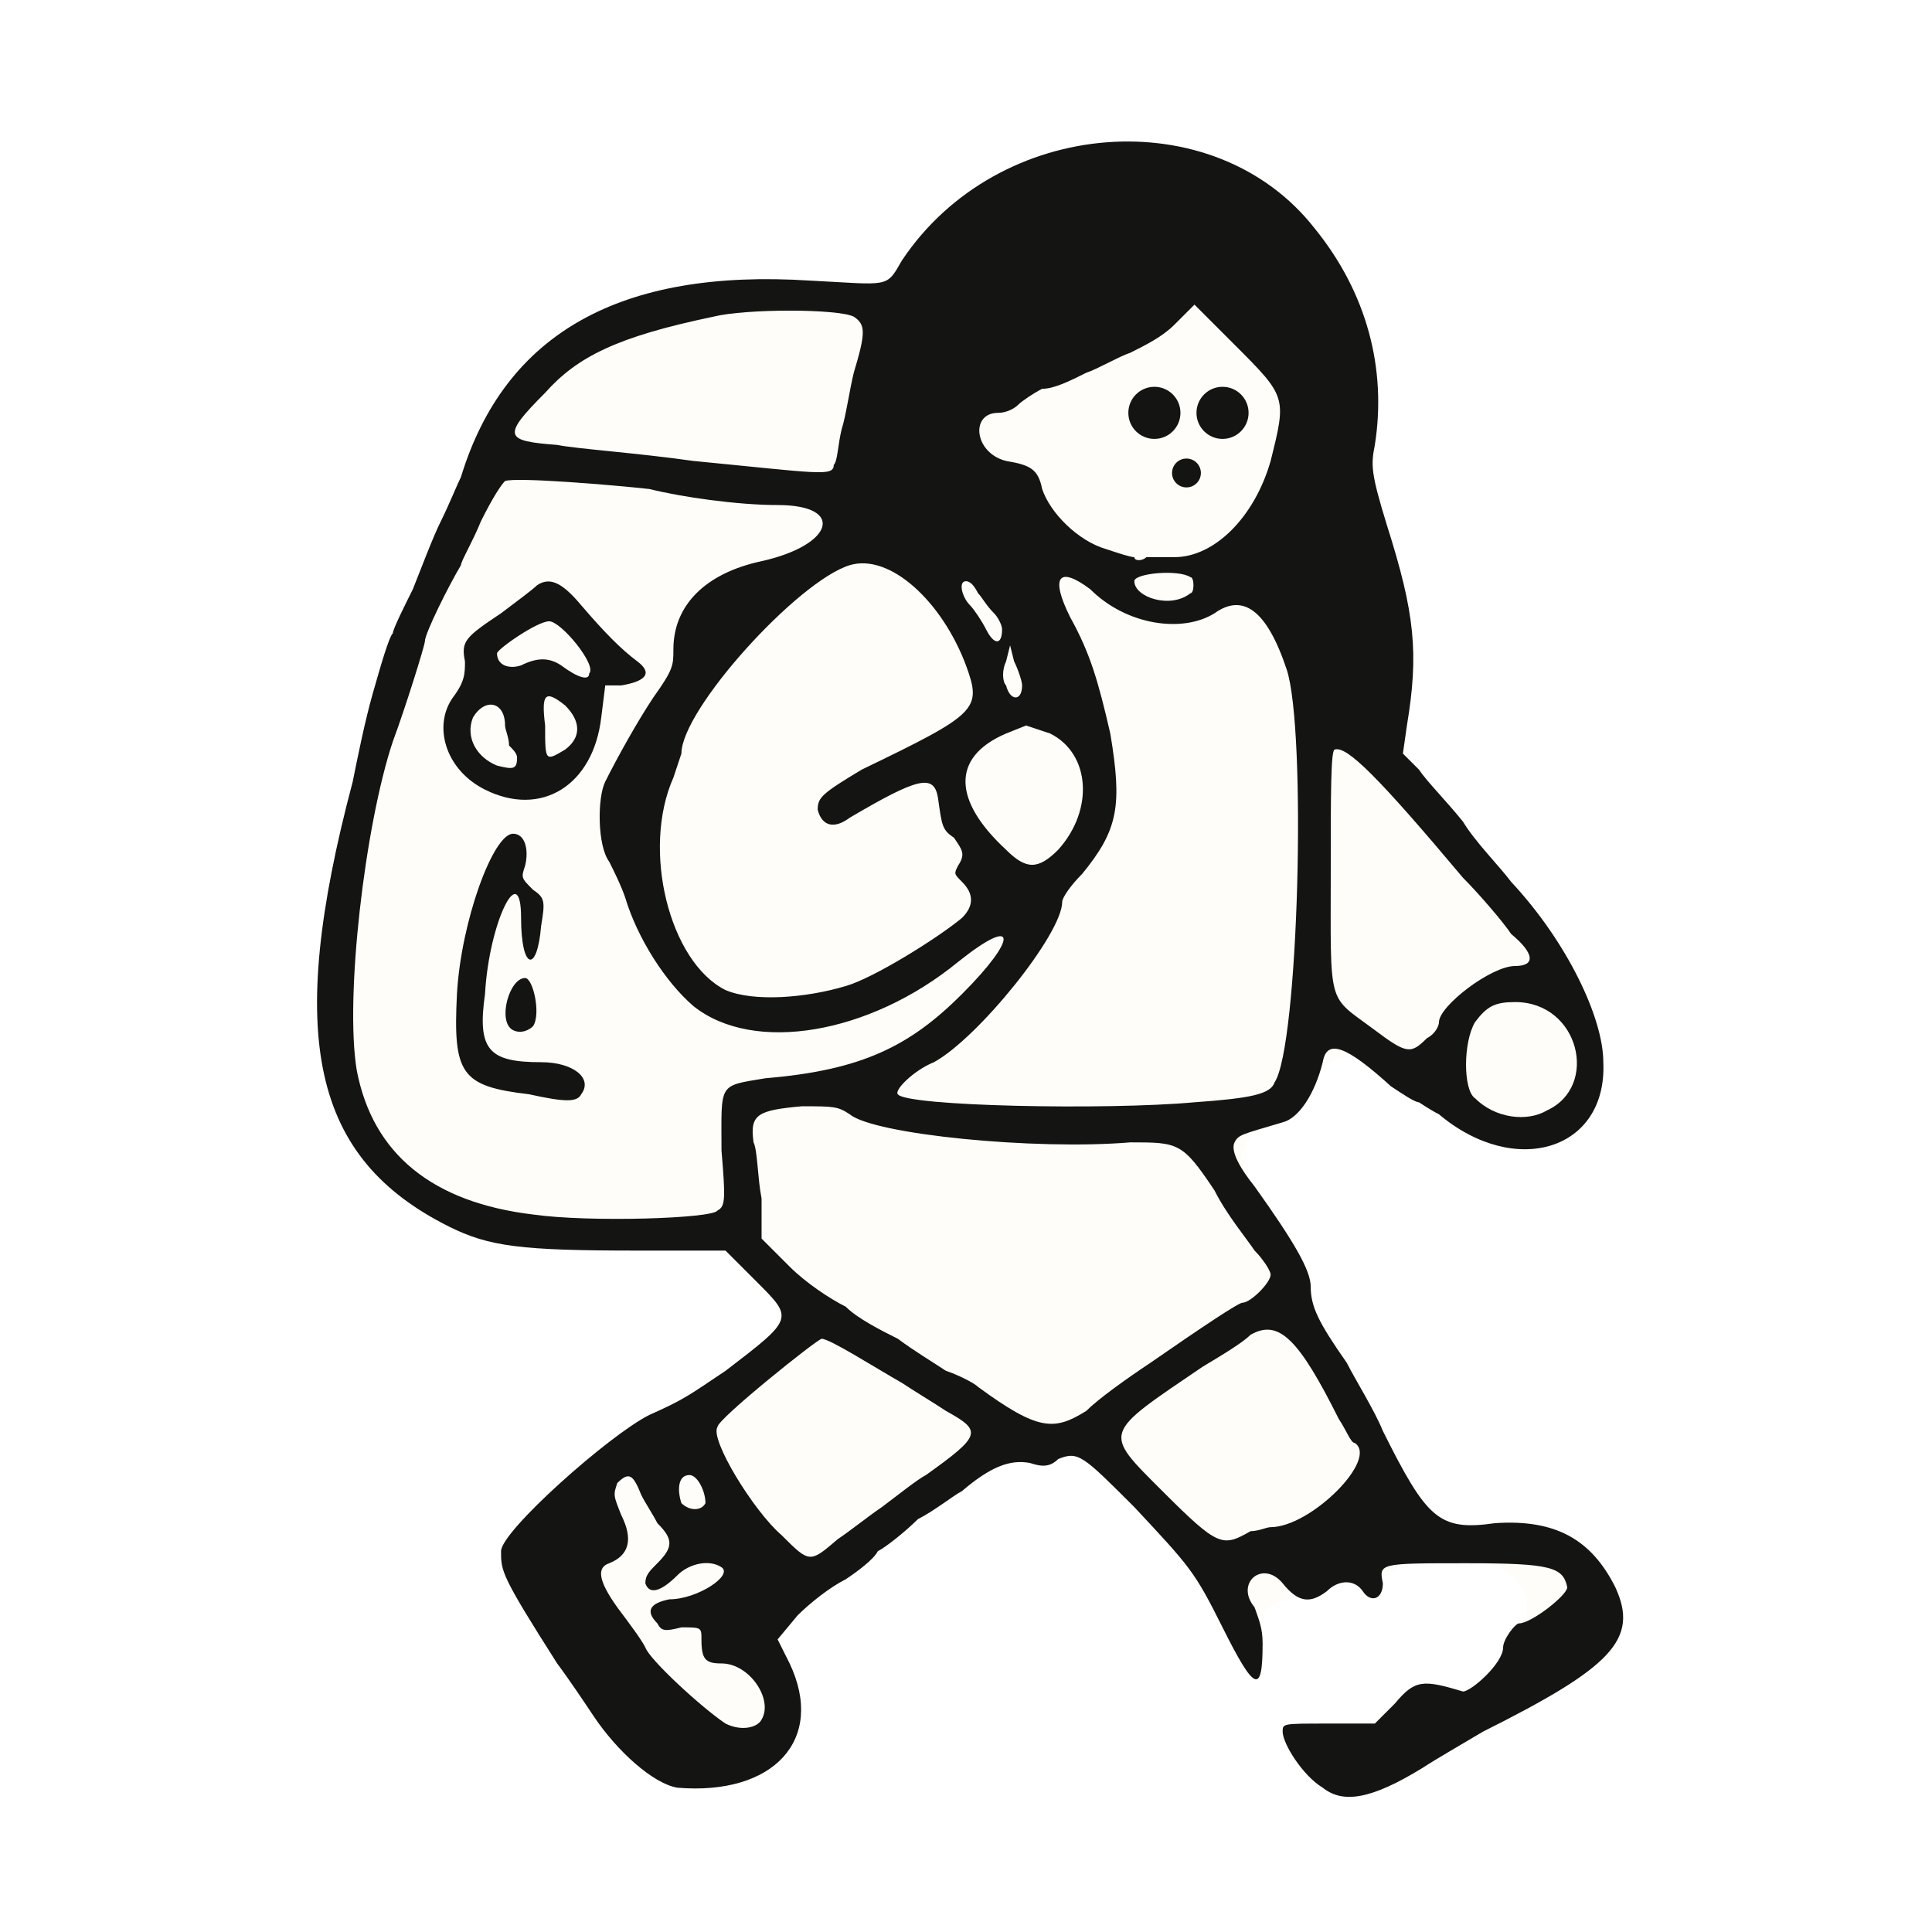
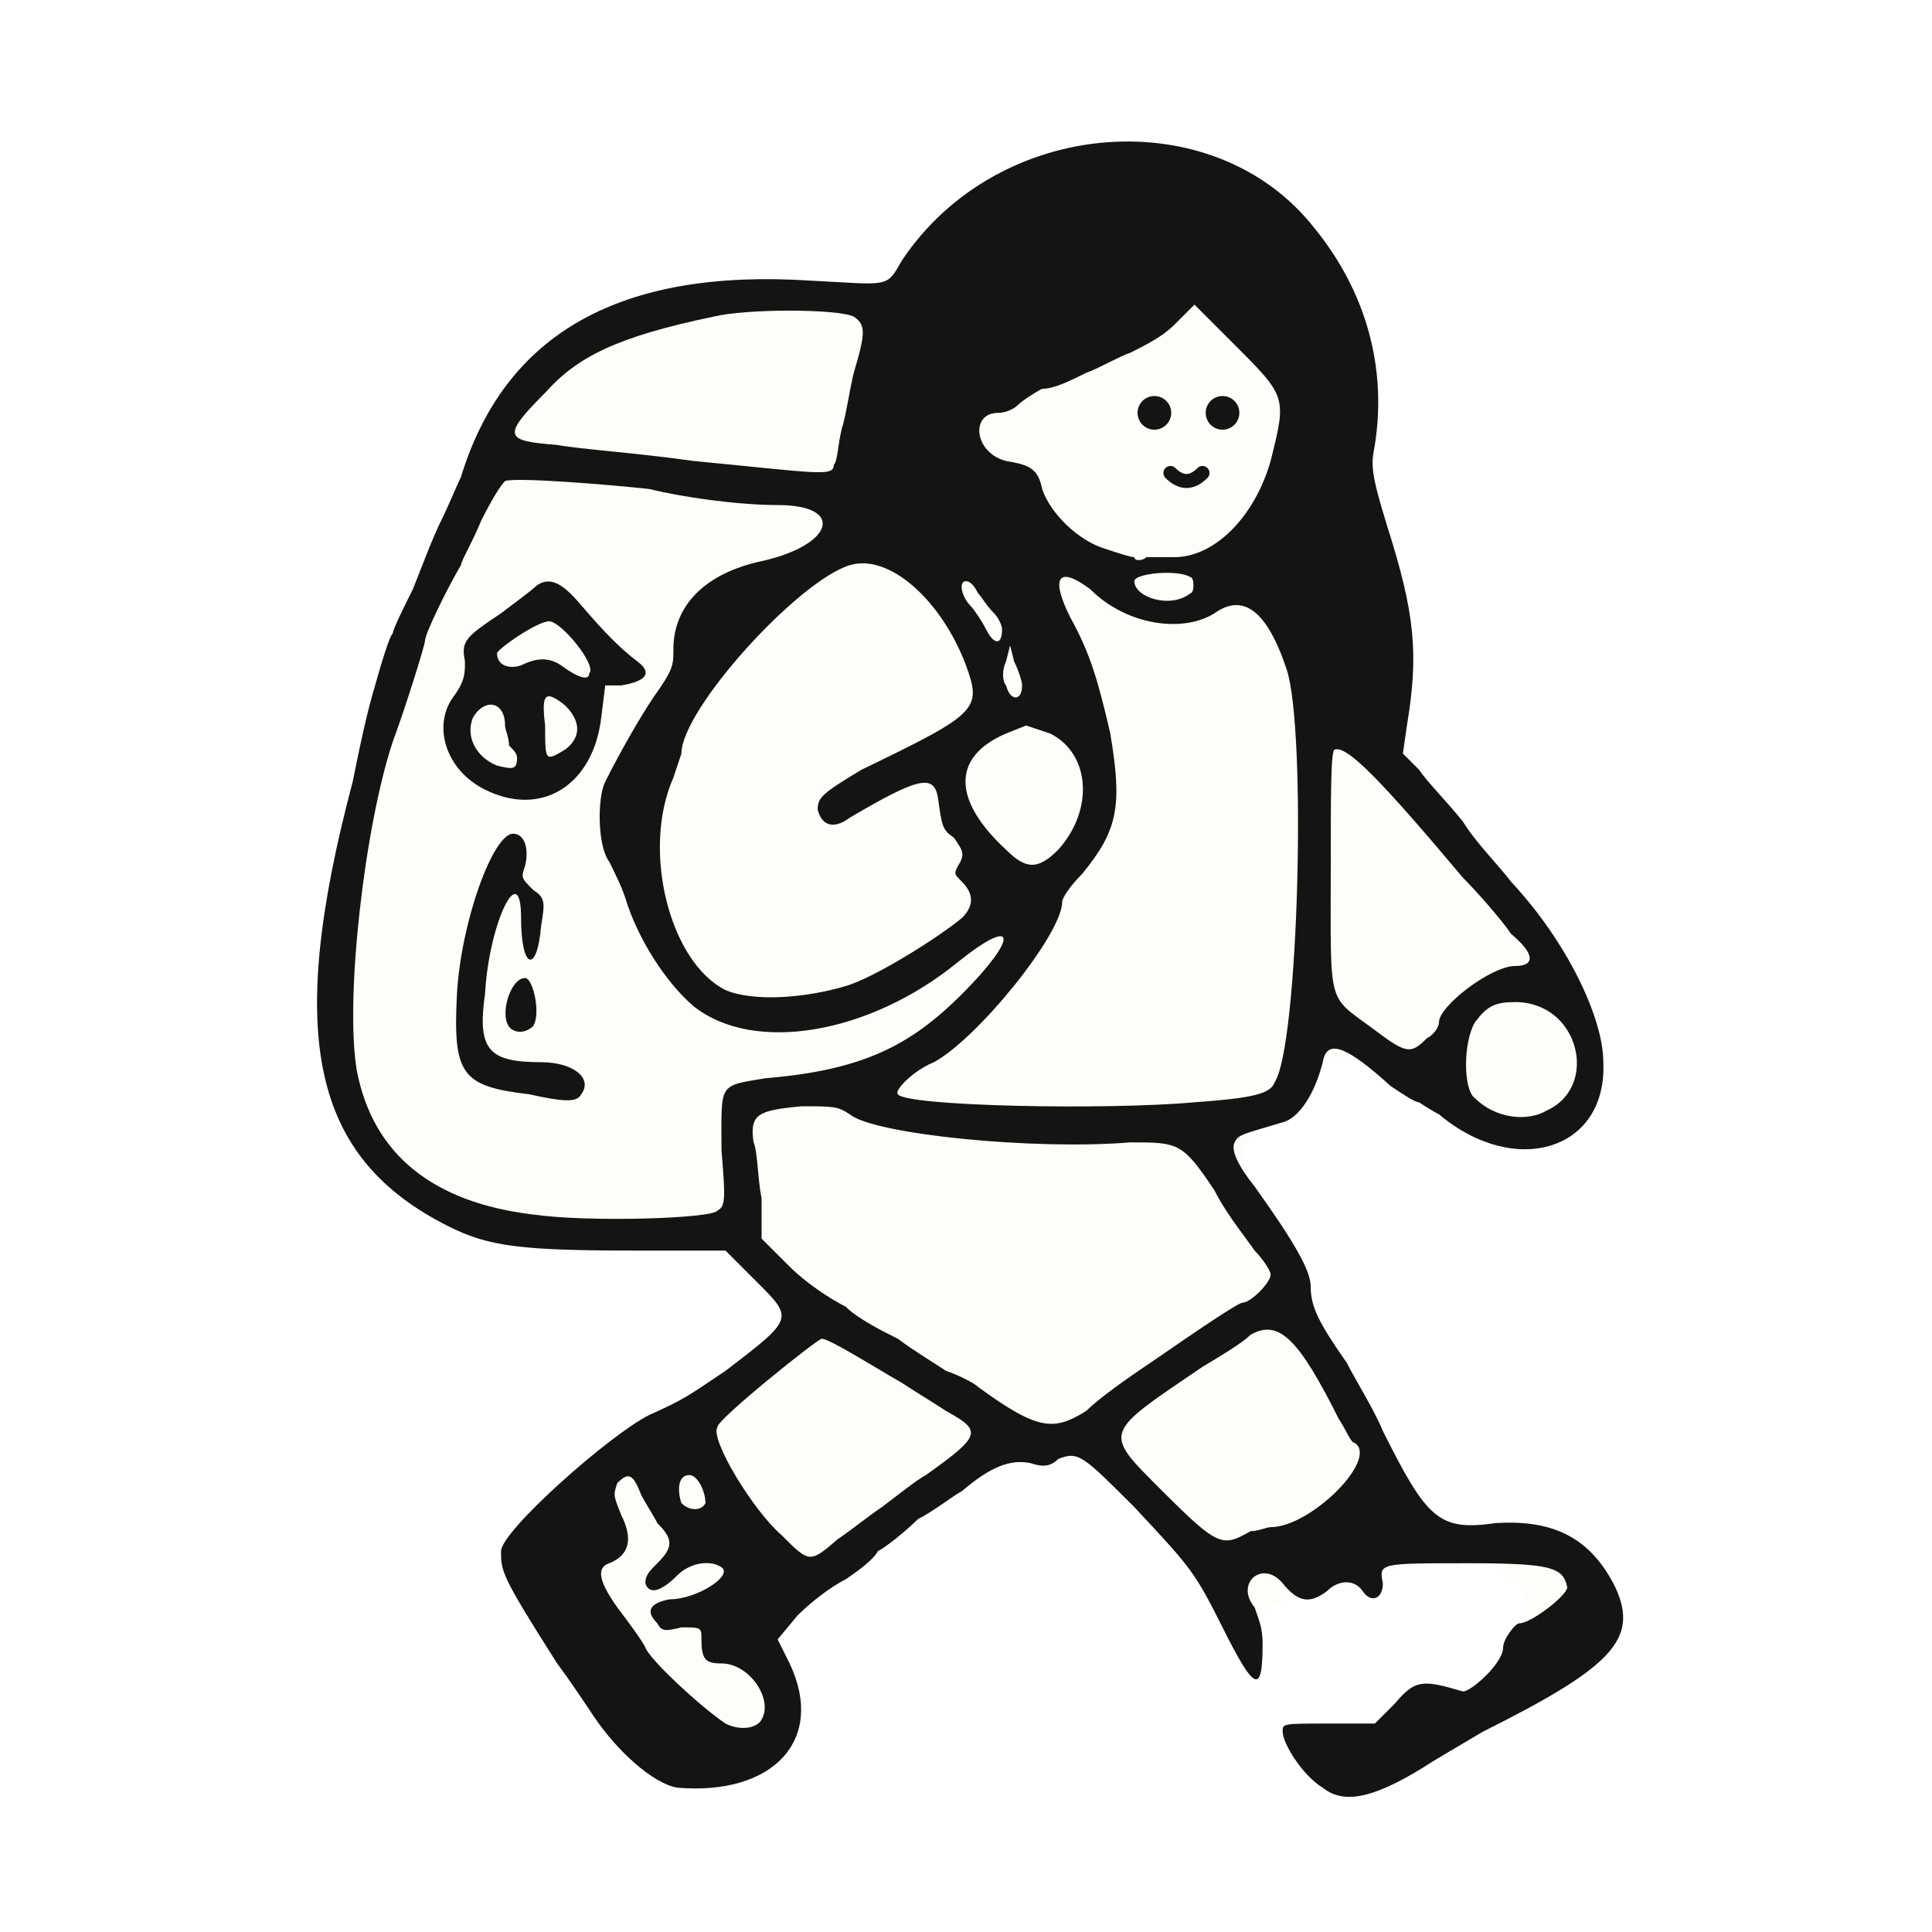
<svg xmlns="http://www.w3.org/2000/svg" viewBox="75 165 482 482" width="482" height="482">
  <style>.fl{fill:#141412}.fp{fill:#FFFDF9}.fh{fill:#141412}.fa{fill:#F2B33D}.ks{fill:none;stroke:#141412;stroke-linecap:round;stroke-linejoin:round}</style>
  <path class="fp" d="M407,610C404,609 397,599 397,598C397,597 399,596 404,597C414,597 419,596 425,591C429,587 429,587 433,587C441,588 452,583 452,577C452,576 453,574 454,572C464,557 434,545 420,559C417,562 417,562 414,561C411,560 408,560 404,562C390,565 388,567 388,576L388,582L381,569C375,557 374,555 363,544C348,527 346,526 339,528C337,529 334,529 332,528C328,527 323,528 317,533C314,535 307,540 302,544C297,547 293,551 292,551C292,552 289,554 285,557C270,567 266,574 271,584C278,597 268,608 250,608L240,608L234,602C231,599 227,594 225,592C223,589 219,583 216,578C198,551 198,554 214,539C228,525 234,521 242,517C246,516 250,514 251,513C252,511 256,509 259,507C270,498 272,492 265,484C259,476 259,476 233,475C160,475 143,445 165,361C166,356 168,347 170,340C172,330 180,309 187,295C189,291 191,287 192,284C203,250 230,234 275,237C293,238 297,237 301,231C312,217 324,209 338,205C382,192 419,224 417,273C416,286 416,286 420,298C425,314 426,323 426,332C425,336 425,343 424,347L424,355L432,364C436,369 441,375 442,377C444,379 448,383 451,386C463,399 473,420 473,430C474,450 455,456 437,443C434,441 431,439 430,438C428,438 426,436 424,434C415,426 405,427 400,438C398,441 396,443 393,444C388,446 385,450 385,456C385,460 386,462 396,477C399,481 400,484 400,487C400,491 402,496 409,506C411,510 416,519 419,525C429,545 434,549 450,547C463,546 470,550 476,562C481,573 475,580 443,596C438,599 431,603 428,605C417,611 411,613 407,610Z" />
  <path class="fl" fill-rule="evenodd" d="M405,611C400,608 395,600 395,597C395,595 395,595 406,595L418,595L423,590C428,584 430,584 440,587C442,587 450,580 450,576C450,574 453,570 454,570C457,570 466,563 466,561C465,556 462,555 441,555C419,555 419,555 420,560C420,564 417,565 415,562C413,559 409,559 406,562C402,565 399,565 395,560C390,554 383,560 388,566C389,569 390,571 390,575C390,588 388,587 380,571C373,557 372,556 358,541C345,528 344,527 339,529C337,531 335,531 332,530C327,529 322,531 315,537C313,538 308,542 304,544C301,547 296,551 294,552C293,554 289,557 286,559C282,561 277,565 274,568L269,574L272,580C281,599 268,613 244,611C238,610 229,602 223,593C221,590 217,584 214,580C200,558 200,557 200,552C200,547 227,523 237,518C246,514 247,513 256,507C273,494 273,494 264,485L256,477L234,477C205,477 197,476 187,471C153,454 146,424 163,360C164,355 166,345 168,338C170,331 172,324 173,323C173,322 176,316 178,312C180,307 183,299 185,295C187,291 189,286 190,284C201,248 230,232 277,235C297,236 296,237 300,230C324,194 378,190 403,222C416,238 421,257 418,276C417,281 417,283 421,296C428,318 429,328 426,346L425,353L429,357C431,360 436,365 440,370C443,375 449,381 452,385C466,400 475,419 475,430C476,452 453,459 434,443C432,442 429,440 429,440C428,440 425,438 422,436C411,426 406,424 405,430C403,438 399,444 395,445C385,448 384,448 383,450C382,452 384,456 388,461C398,475 402,482 402,486C402,491 404,495 411,505C413,509 418,517 420,522C431,544 434,547 448,545C463,544 472,549 478,561C484,574 477,581 445,597C440,600 433,604 430,606C417,614 410,615 405,611ZM265,594C268,589 262,580 255,580C251,580 250,579 250,574C250,571 250,571 245,571C241,572 240,572 239,570C236,567 237,565 242,564C249,564 258,558 255,556C252,554 247,555 244,558C240,562 237,563 236,560C236,558 237,557 239,555C243,551 243,549 239,545C238,543 236,540 235,538C233,533 232,532 229,535C228,538 228,538 230,543C233,549 232,553 227,555C224,556 224,559 229,566C232,570 235,574 236,576C237,579 250,591 256,595C260,597 264,596 265,594ZM284,549C287,547 292,543 295,541C299,538 304,534 306,533C320,523 320,522 311,517C308,515 303,512 300,510C293,506 282,499 280,499C279,499 254,519 254,521C252,524 263,542 270,548C277,555 277,555 284,549ZM387,547C389,547 391,546 392,546C402,546 419,529 413,525C412,525 411,522 409,519C399,499 394,494 387,498C385,500 380,503 375,506C350,523 350,522 365,537C379,551 380,551 387,547ZM251,540C251,537 249,533 247,533C244,533 244,537 245,540C247,542 250,542 251,540ZM346,517C349,514 356,509 362,505C375,496 384,490 385,490C387,490 392,485 392,483C392,482 390,479 388,477C386,474 381,468 378,462C370,450 369,450 357,450C333,452 293,448 287,443C284,441 283,441 275,441C264,442 262,443 263,450C264,452 264,459 265,464L265,474L272,481C276,485 282,489 286,491C289,494 295,497 299,499C303,502 308,505 311,507C314,508 318,510 319,511C334,522 338,522 346,517ZM254,467C256,466 256,464 255,452C255,435 254,436 266,434C290,432 302,426 315,413C329,399 329,393 314,405C292,423 263,428 248,416C241,410 234,399 231,389C230,386 228,382 227,380C224,376 224,364 226,360C229,354 234,345 238,339C243,332 243,331 243,327C243,316 251,308 265,305C283,301 286,291 269,291C259,291 245,289 237,287C228,286 204,284 201,285C200,286 198,289 195,295C193,300 190,305 190,306C187,311 181,323 181,325C181,326 176,342 173,350C166,371 161,414 164,432C168,453 183,465 208,468C222,470 253,469 254,467ZM461,442C474,436 469,415 453,415C448,415 446,416 443,420C440,425 440,437 443,439C448,444 456,445 461,442ZM373,440C387,439 392,438 393,435C399,426 401,347 396,332C391,317 385,313 378,318C370,323 356,321 347,312C339,306 337,309 342,319C347,328 349,335 352,348C355,366 354,372 345,383C342,386 340,389 340,390C340,398 319,424 308,430C303,432 298,437 299,438C301,441 351,442 373,440ZM207,438C190,436 188,433 189,413C190,395 198,373 203,373C206,373 207,377 206,381C205,384 205,384 208,387C211,389 211,390 210,396C209,408 205,407 205,394C205,379 197,395 196,413C194,427 197,430 210,430C218,430 223,434 220,438C219,440 216,440 207,438ZM431,424C433,423 434,421 434,420C434,416 447,406 453,406C458,406 458,403 452,398C450,395 444,388 440,384C419,359 411,351 408,352C407,352 407,363 407,382C407,417 406,413 418,422C426,428 427,428 431,424ZM203,422C199,420 202,409 206,409C208,409 210,418 208,421C207,422 205,423 203,422ZM286,411C293,409 309,399 315,394C318,391 318,388 315,385C313,383 313,383 314,381C316,378 315,377 313,374C310,372 310,371 309,364C308,358 304,359 287,369C283,372 280,371 279,367C279,364 280,363 290,357C319,343 320,342 316,331C310,315 297,303 287,306C274,310 245,342 245,353C245,353 244,356 243,359C235,377 242,405 256,412C263,415 276,414 286,411ZM339,377C348,367 347,353 337,348L331,346L326,348C312,354 313,365 326,377C331,382 334,382 339,377ZM196,362C186,357 183,346 188,339C191,335 191,333 191,330C190,325 191,324 200,318C204,315 208,312 209,311C212,309 215,310 220,316C226,323 230,327 234,330C238,333 236,335 230,336L226,336L225,344C223,361 210,369 196,362ZM204,354C204,353 203,352 202,351C202,349 201,347 201,346C201,340 196,339 193,344C191,349 194,354 199,356C203,357 204,357 204,354ZM216,352C220,349 220,345 216,341C211,337 210,338 211,346C211,355 211,355 216,352ZM330,336C330,335 329,332 328,330L327,326L326,330C325,332 325,335 326,336C327,340 330,340 330,336ZM222,333C224,331 215,320 212,320C209,320 199,327 199,328C199,331 202,332 205,331C209,329 212,329 215,331C219,334 222,335 222,333ZM325,322C325,321 324,319 323,318C321,316 320,314 319,313C318,311 317,310 316,310C314,310 315,314 317,316C318,317 320,320 321,322C323,326 325,326 325,322ZM372,313C373,313 373,309 372,309C369,307 358,308 358,310C358,314 367,317 372,313ZM368,304C378,304 388,294 392,280C396,264 396,264 383,251L373,241L368,246C365,249 361,251 357,253C354,254 349,257 346,258C342,260 338,262 335,262C333,263 330,265 329,266C328,267 326,268 324,268C317,268 318,278 326,280C332,281 334,282 335,287C337,293 344,300 351,302C354,303 357,304 358,304C358,305 360,305 361,304C363,304 366,304 368,304ZM283,281C284,280 284,276 285,272C286,269 287,262 288,258C291,248 291,246 288,244C284,242 261,242 253,244C229,249 219,254 211,263C200,274 201,275 214,276C219,277 234,278 248,280C279,283 283,284 283,281Z" />
-   <circle class="fl" cx="363" cy="268" r="6.5" />
-   <circle class="fl" cx="380" cy="268" r="6.5" />
-   <circle class="fl" cx="371" cy="283" r="3.6" />
+   <circle class="fl" cx="363" cy="268" r="4.2" />
+   <circle class="fl" cx="380" cy="268" r="4.2" />
+   <path class="ks" style="stroke-width:3.5" d="M367,283Q371,287 375,283" />
  <path class="fh" fill-rule="evenodd" d="M409,348C406,348 402,343 402,340C402,332 396,321 389,314C382,307 382,304 388,297C391,294 393,290 394,288C396,279 405,275 411,280C413,282 420,302 422,315C427,336 421,350 409,348ZM326,311C324,311 323,310 321,309C319,307 318,307 310,307C307,307 304,307 302,305C300,304 296,303 294,302C285,300 282,293 286,285C287,283 288,278 289,274C289,270 291,263 292,258C294,253 295,248 295,246C295,244 296,242 298,239C300,237 303,234 304,231C330,194 385,196 407,235C416,252 415,263 405,263C401,263 400,262 388,250C374,235 373,235 365,242C362,245 358,248 354,250C342,255 339,257 332,260C328,262 323,264 321,265C313,267 314,280 323,283C327,284 329,286 334,293C340,303 335,313 326,311Z" />
</svg>
